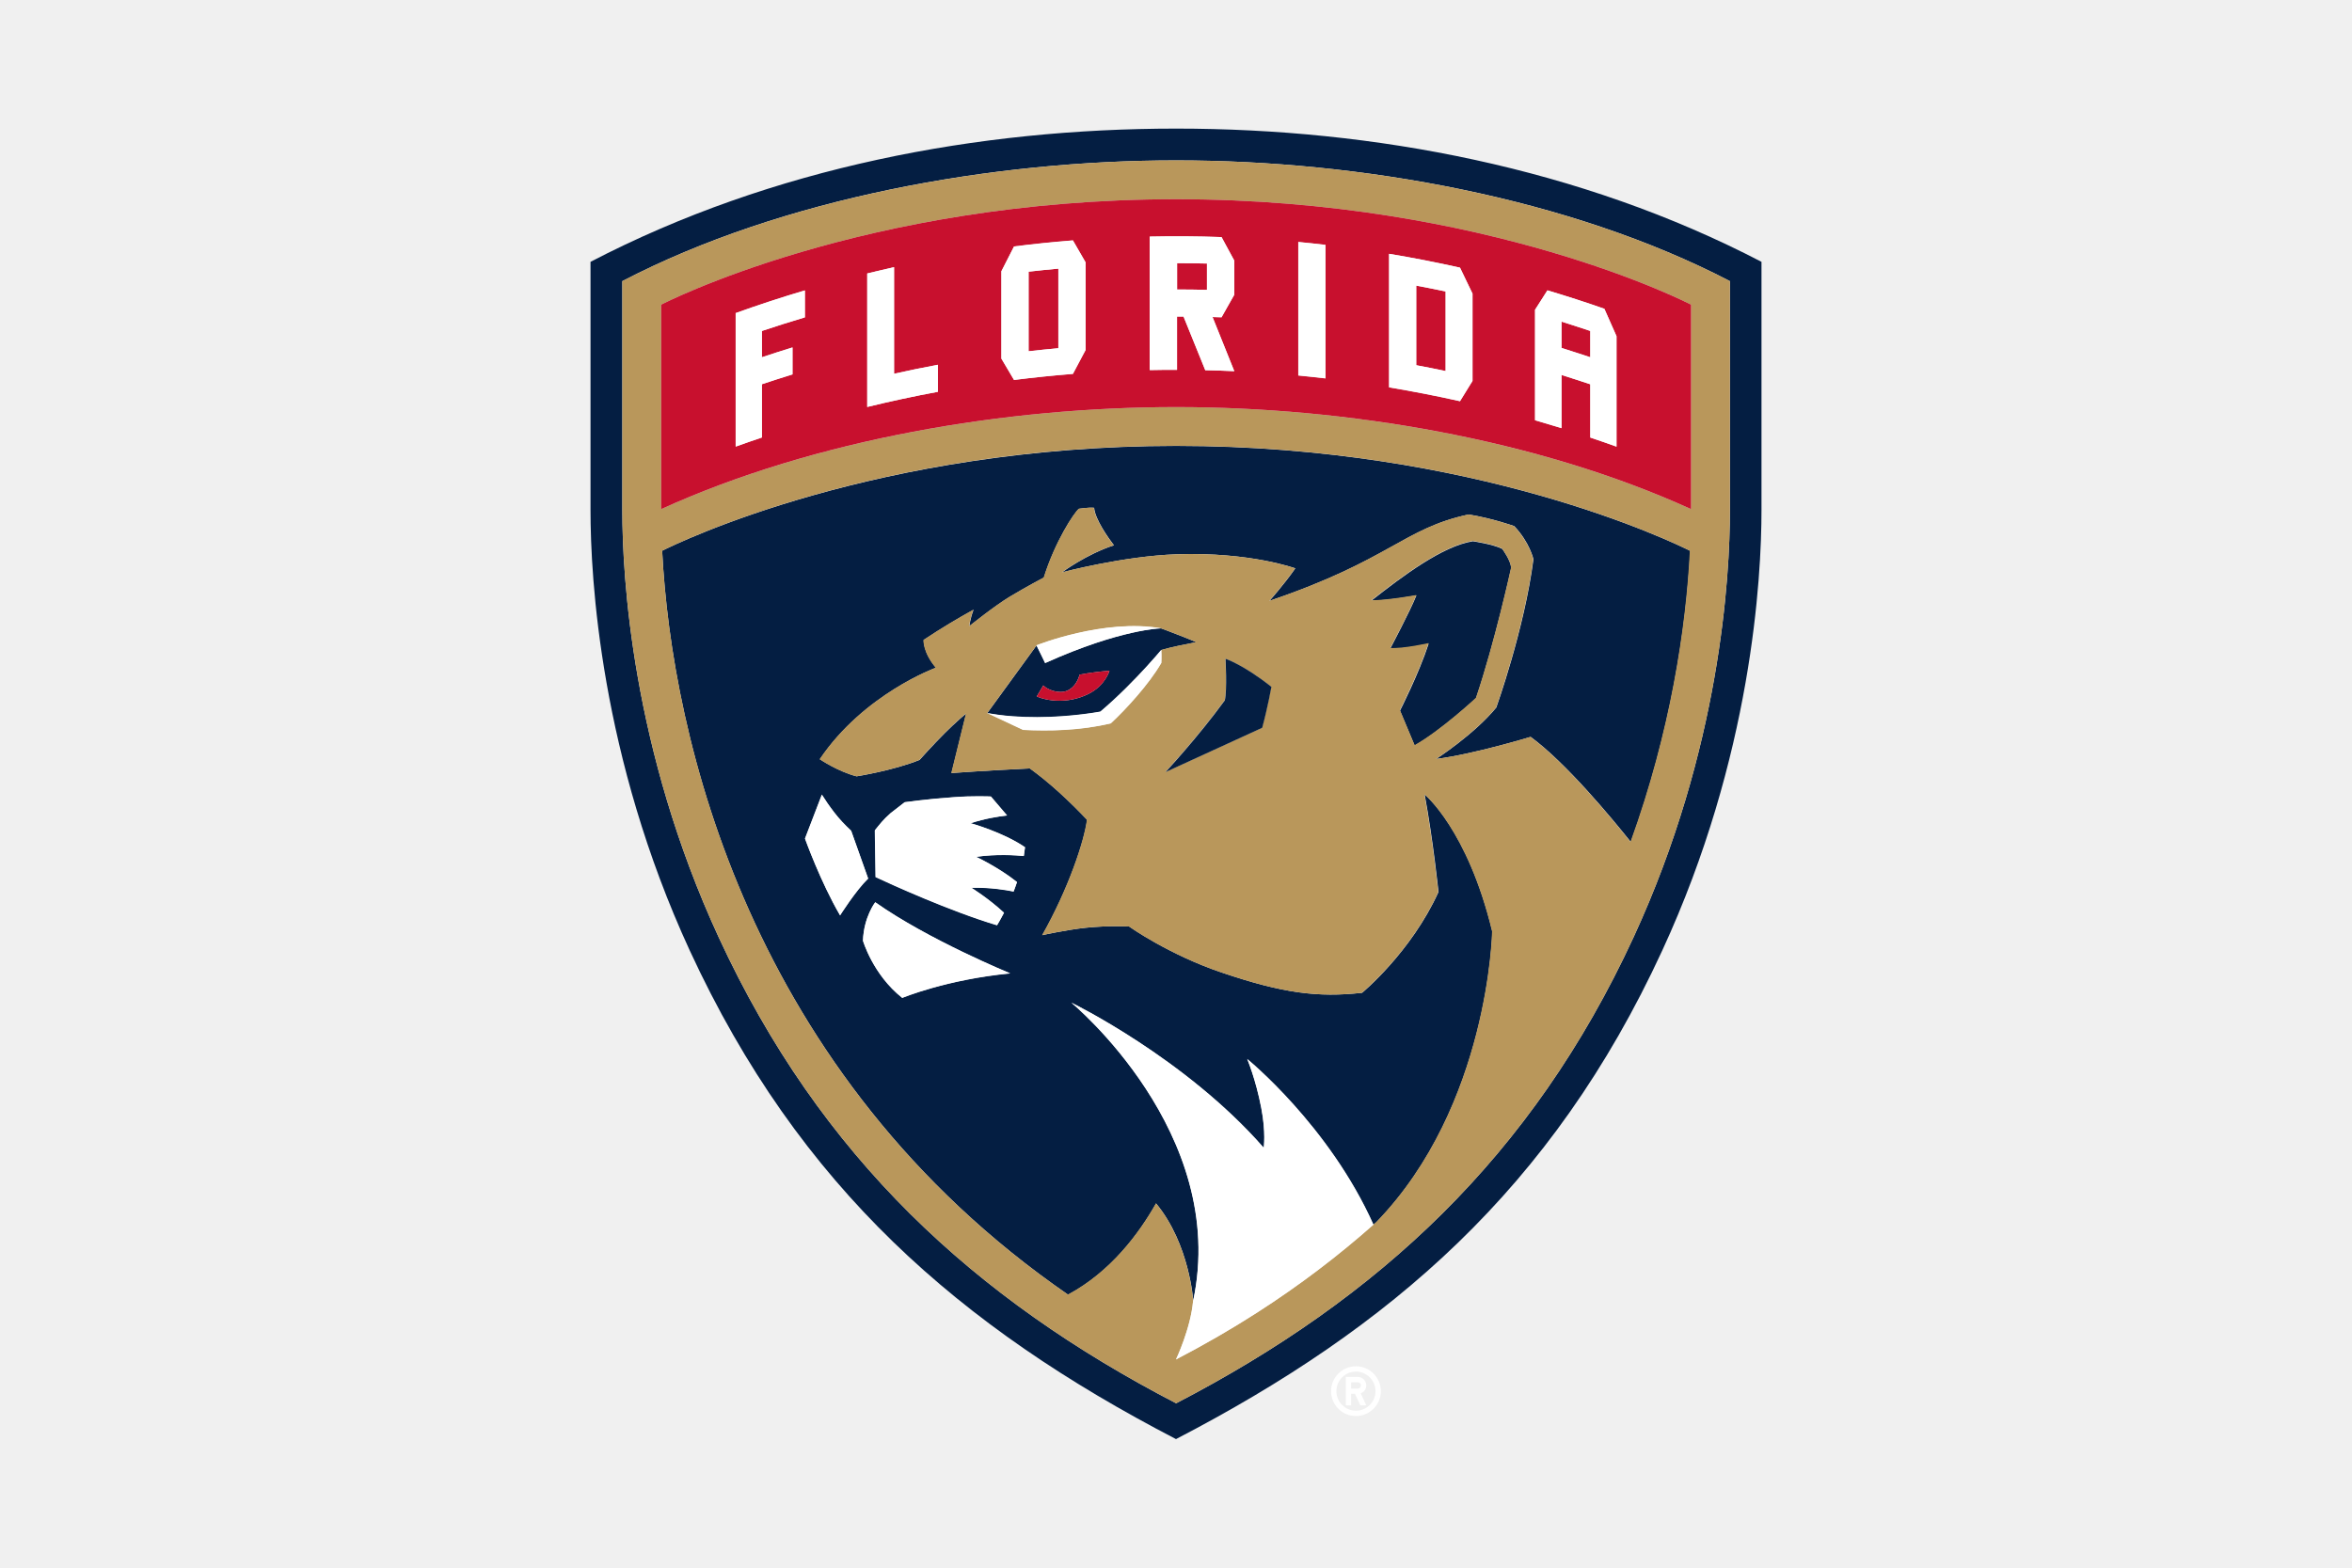
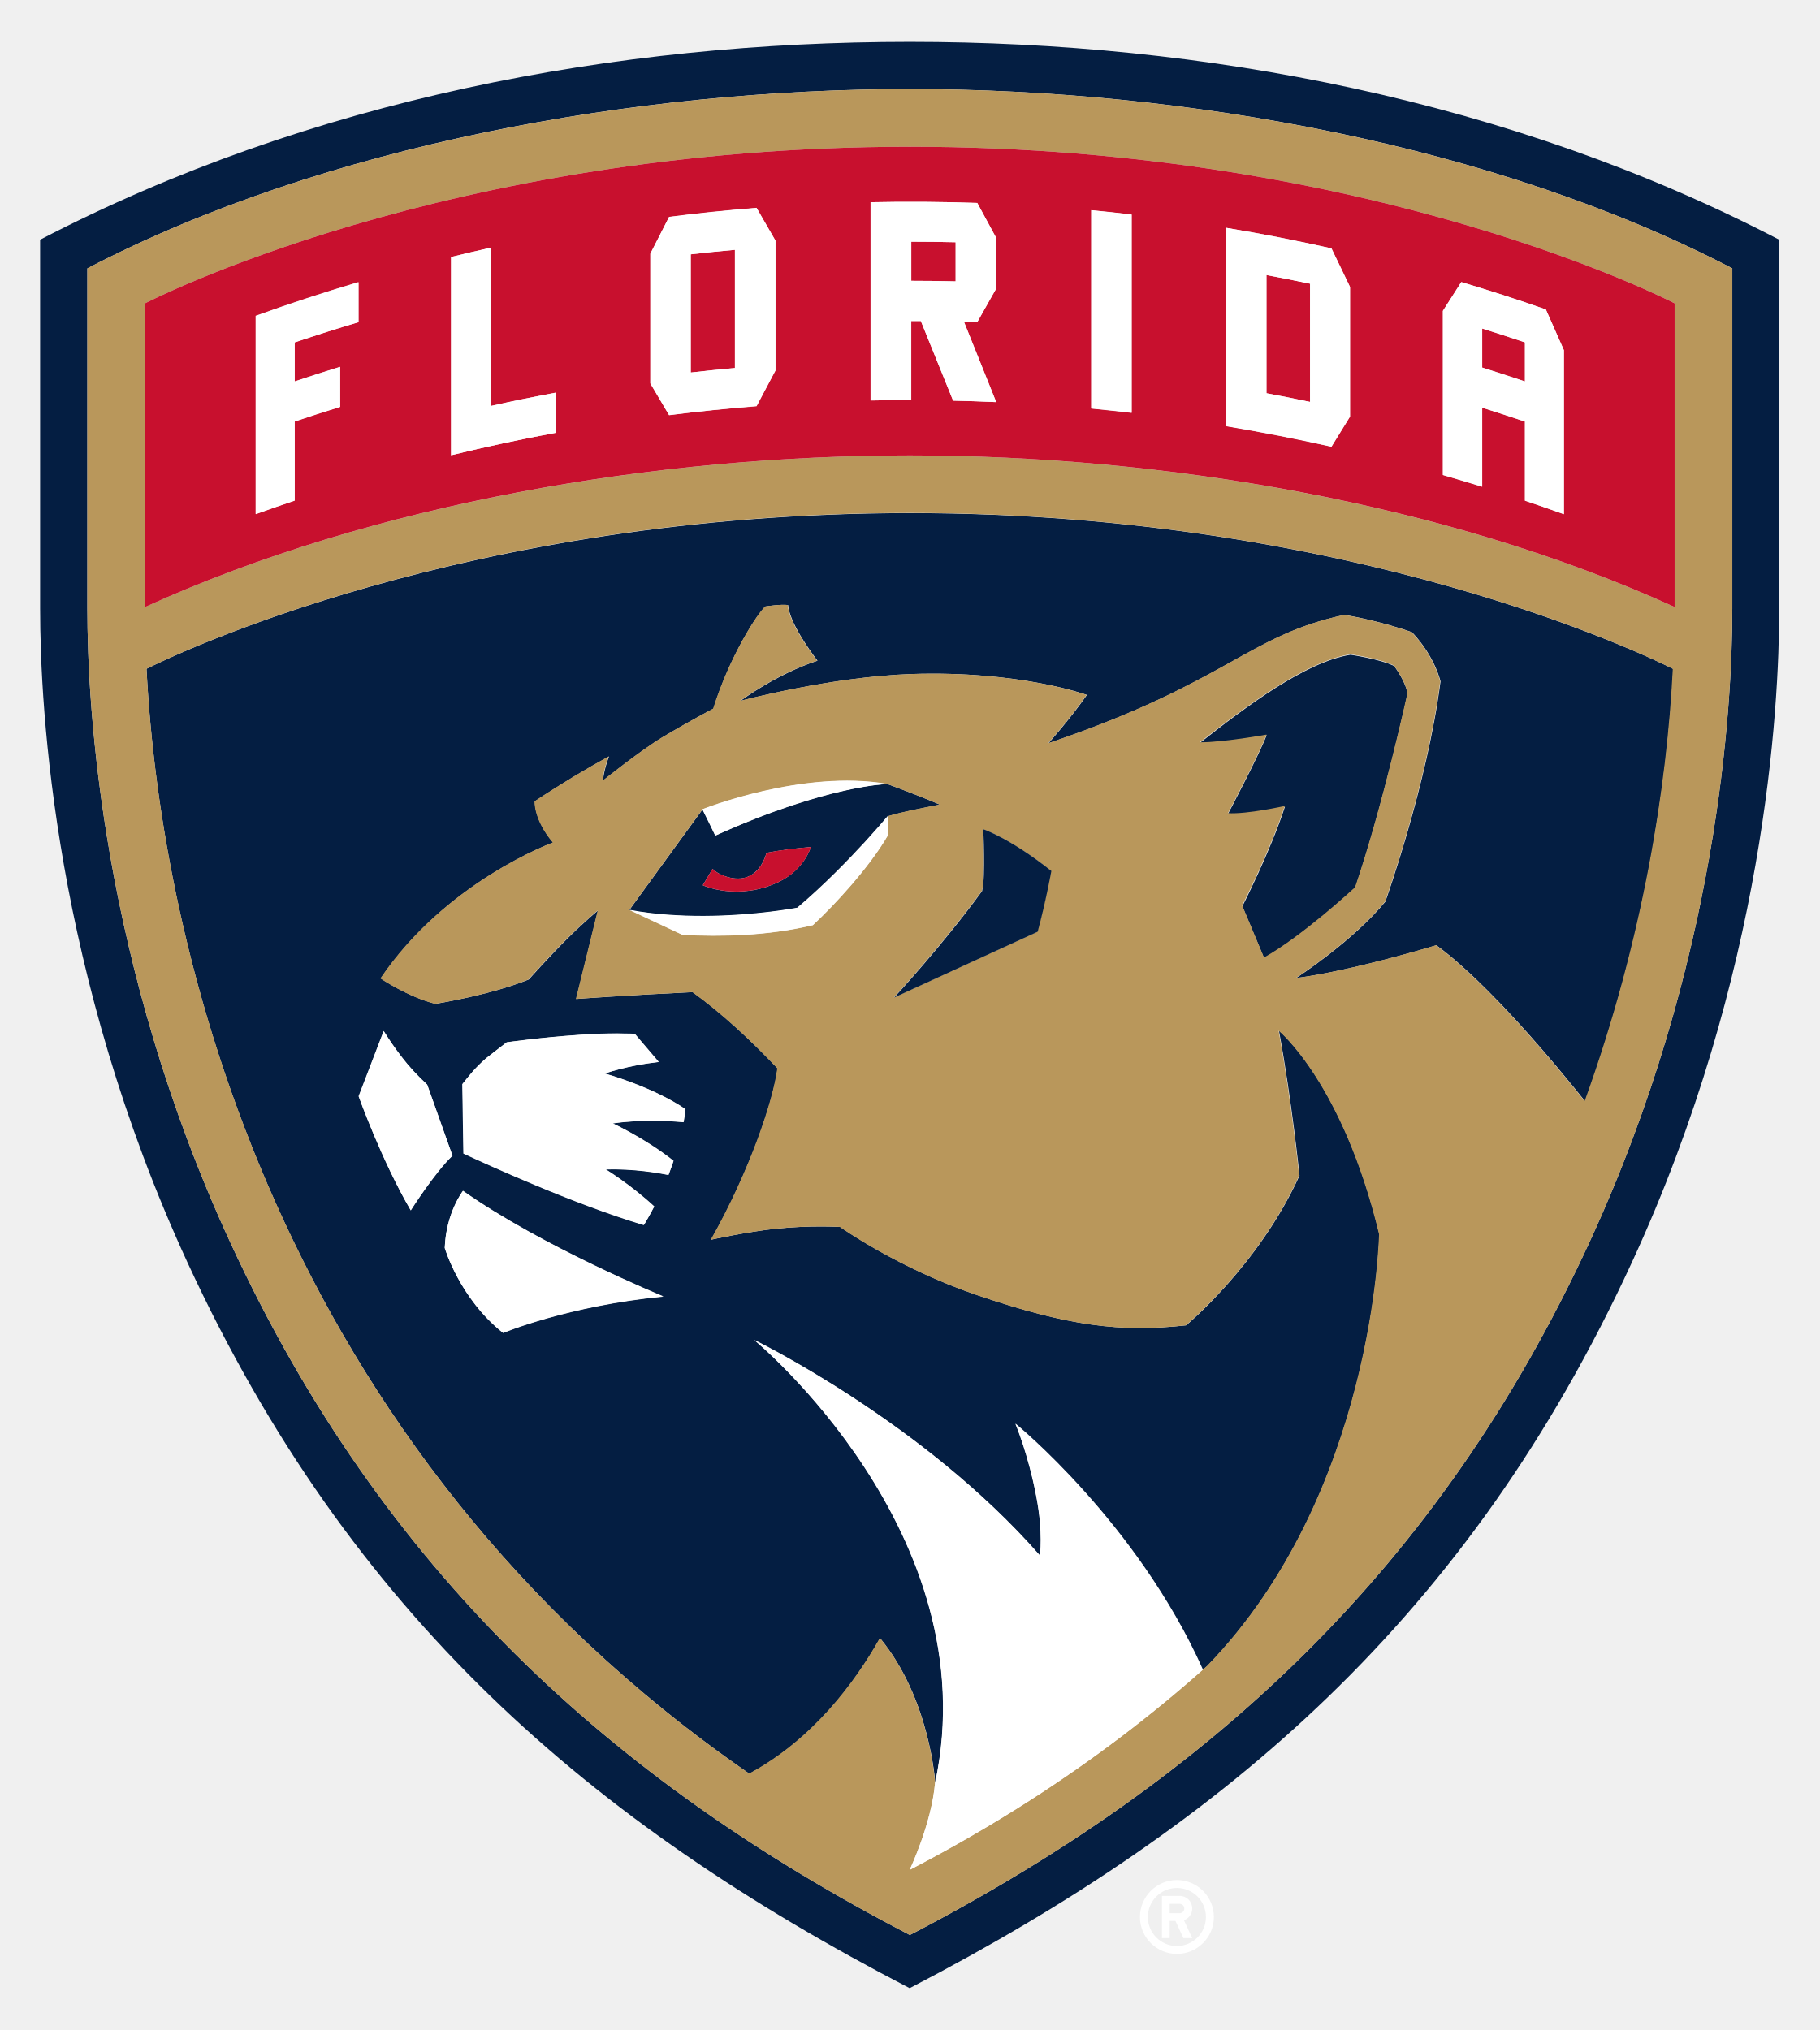
- <svg xmlns="http://www.w3.org/2000/svg" viewBox="0 0 960 640">
+ <svg xmlns="http://www.w3.org/2000/svg" viewBox="230 41 500 558">
  <path fill="#010101" d="M473.954 256.543s-2.28 0-6.79.793c4.51-.743 6.74-.793 6.79-.793" />
  <path fill="#041e42" d="M270.265 224.84c3.866 76.188 35.435 213.801 165.677 303.711 17.445-9.313 29.042-25.016 35.931-37.252 13.728 16.595 15.165 39.729 15.165 39.729 14.669-68.708-49.708-121.713-49.708-121.713s46.437 22.589 78.502 59.247c0 0 .941-6.192-.991-16.248-2.231-11.741-5.749-20.013-5.749-20.013s33.452 27.196 51.542 67.667c.396-.346.792-.743 1.238-1.09 45.942-47.506 47.231-118.641 47.231-118.641-10.011-41.512-27.605-55.927-27.605-55.927 3.519 18.973 5.65 39.828 5.65 39.828-11.201 24.669-31.173 41.165-31.173 41.165-18.04 1.981-32.313.198-57.291-8.273-21.707-7.331-37.764-18.774-37.764-18.774s-8.276-.496-17.742.495c-8.029.842-17.742 3.022-17.742 3.022 10.754-19.022 17.147-38.342 18.287-47.11-7.335-7.728-15.264-15.109-23.342-20.954-17.842.842-32.016 1.882-32.016 1.882l5.997-24.322s-4.114 3.418-8.673 7.975c-4.906 4.904-10.358 10.997-10.358 10.997-10.655 4.31-25.672 6.688-25.672 6.688-7.681-1.982-15.016-6.985-15.016-6.985 18.039-26.7 47.379-37.351 47.379-37.351-5.353-6.34-5.006-11.344-5.006-11.344 7.484-4.953 14.323-9.015 20.369-12.334-1.487 3.913-1.685 6.687-1.685 6.687s10.259-8.273 16.553-12.037c6.988-4.211 13.827-7.778 13.827-7.778 4.51-14.613 12.291-26.453 14.323-28.087 0 0 4.113-.644 6.194-.397.397 4.756 5.848 12.385 8.079 15.307-11.349 3.716-21.162 11.047-21.162 11.047s24.879-6.638 46.932-7.381c29.835-.991 48.271 5.746 48.271 5.746-4.51 6.49-10.556 13.276-10.556 13.276 49.411-16.743 54.565-29.524 81.327-35.27 9.763 1.585 18.585 4.756 18.585 4.756 6.343 6.687 7.83 13.523 7.83 13.523-3.667 28.533-15.165 60.534-15.165 60.534-9.02 10.998-24.532 21.004-24.532 21.004 15.512-1.981 38.557-9.016 38.557-9.016 14.323 10.453 33.106 33.141 40.887 42.899 16.206-44.979 22.599-87.234 24.234-118.839-6.542-3.269-87.571-42.849-209.735-42.849s-203.342 39.53-209.884 42.8m97.979 182.544c-11.993-9.512-16.008-23.332-16.008-23.332.347-9.66 5.006-15.654 5.006-15.654 21.707 15.356 55.06 29.029 55.06 29.029-26.018 2.476-44.058 10.006-44.058 10.006zm-4.708-75.445c1.784-1.387 4.163-3.27 5.749-4.459 0 0 9.466-1.337 19.774-2.031 8.029-.644 15.413-.297 15.413-.297l6.591 7.728c-3.469.396-8.97 1.238-14.867 3.17 0 0 13.133 3.616 22.202 9.809-.149 1.188-.297 2.377-.495 3.566-2.875-.297-11.102-.891-19.477.347 0 0 9.168 4.26 16.701 10.304-.446 1.337-.941 2.625-1.387 3.864-2.974-.644-9.565-1.784-17.247-1.536 0 0 6.988 4.31 13.331 10.205-1.635 3.12-2.824 5.052-2.824 5.052-19.329-5.796-43.414-16.793-49.56-19.666l-.297-19.072c2.081-2.576 3.221-4.161 6.443-7.034zm-28.1-7.53a96 96 0 0 0 4.956 7.133c2.081 2.725 4.411 5.152 6.988 7.58l6.938 19.517c-4.956 4.706-11.448 15.01-11.448 15.01-8.029-13.672-14.323-31.357-14.323-31.357l6.889-17.933zM480.05 555.053a424 424 0 0 0 33.155-19.171c-10.457 6.688-21.459 13.128-33.155 19.171" />
  <path fill="#041e42" d="M577.434 304.346c10.655-5.994 25.027-19.319 25.027-19.319 7.682-22.688 14.323-53.054 14.323-53.054 0-3.022-3.618-7.877-3.618-7.877-3.618-1.882-11.993-3.12-11.993-3.12-12.39 1.981-28.547 14.118-41.382 24.223 6.69 0 18.337-2.13 18.337-2.13-2.33 5.994-10.656 21.697-10.656 21.697 5.353.347 15.66-1.981 15.66-1.981-4.013 12.335-11.695 27.344-11.695 27.344l5.997 14.316z" />
  <path fill="#041e42" d="M241.025 106.892v101.402c0 27.642 3.965 100.511 40.54 179.819C326.218 484.81 391.884 541.777 480 587.5c87.373-45.376 153.535-102.046 198.436-199.387 36.624-79.308 40.539-152.177 40.539-179.819V106.892C645.132 68.451 560.633 52.5 480.05 52.5s-164.636 15.703-239.025 54.392m465.065 7.876v93.526c0 26.8-3.816 97.439-39.35 174.37-41.382 89.613-104.174 147.373-186.69 190.223-82.17-42.652-145.16-100.313-186.69-190.223-35.534-76.931-39.35-147.57-39.35-174.37v-93.526c65.319-33.982 150.809-49.29 226.04-49.29s160.572 15.258 226.04 49.29" />
  <path fill="#041e42" d="M488.227 262.141c-1.685-.694-3.37-1.437-5.055-2.081-4.956-1.981-9.218-3.517-9.218-3.517s-2.28 0-6.789.793a95 95 0 0 0-5.204 1.04c-7.93 1.783-19.774 5.3-35.386 12.335l-1.486-3.072-2.032-4.111-20.121 27.641c6.839 1.288 13.876 1.685 20.418 1.685 14.273-.05 25.821-2.279 25.821-2.279 7.483-6.291 14.124-13.127 18.634-18.131 1.536-1.634 2.775-3.12 3.816-4.26a207 207 0 0 0 2.428-2.823c4.659-1.338 8.326-1.982 14.174-3.171zm-44.058 21.202c-11.349 5.498-21.013.99-21.013.99s1.437-2.378 2.676-4.508c1.636 1.734 6.245 3.567 9.664 2.18 3.37-1.387 4.708-4.904 5.154-6.588 3.767-.694 7.93-1.239 12.192-1.586 0 0-1.685 6.093-8.673 9.512" />
  <path fill="#b9975b" d="M467.809 272.345c-4.56 4.954-11.151 11.79-18.634 18.131 0 0-11.498 2.229-25.821 2.278 14.273-.049 25.821-2.278 25.821-2.278 7.483-6.291 14.124-13.128 18.634-18.131M426.575 270.661l-1.487-3.071z" />
  <path fill="#b9975b" d="M254.009 208.294c0 26.799 3.816 97.439 39.351 174.37 41.53 89.91 104.471 147.571 186.69 190.222 82.516-42.849 145.308-100.609 186.69-190.222 35.534-76.931 39.35-147.571 39.35-174.37v-93.526c-65.468-34.032-151.107-49.29-226.04-49.29s-160.721 15.308-226.041 49.29zM665.55 343.728c-7.781-9.759-26.564-32.447-40.886-42.899 0 0-22.996 7.034-38.557 9.016 0 0 15.512-10.007 24.532-21.004 0 0 11.497-32.05 15.165-60.534 0 0-1.487-6.836-7.831-13.524 0 0-8.821-3.17-18.584-4.755-26.763 5.746-31.917 18.526-81.327 35.27 0 0 6.095-6.836 10.556-13.276 0 0-18.387-6.737-48.271-5.746-22.054.743-46.933 7.381-46.933 7.381s9.813-7.381 21.162-11.047c-2.23-2.923-7.682-10.502-8.078-15.307-2.131-.248-6.195.396-6.195.396-1.982 1.685-9.763 13.524-14.323 28.088 0 0-6.839 3.616-13.827 7.777-6.244 3.765-16.553 12.038-16.553 12.038s.199-2.774 1.685-6.688c-6.046 3.319-12.885 7.381-20.368 12.335 0 0-.347 5.003 5.005 11.344 0 0-29.339 10.65-47.379 37.351 0 0 7.335 5.003 15.017 6.985 0 0 15.016-2.329 25.672-6.688 0 0 5.402-6.093 10.357-10.997 4.56-4.558 8.673-7.976 8.673-7.976l-5.996 24.323s14.174-1.04 32.015-1.882c8.078 5.845 16.008 13.176 23.342 20.954-1.139 8.768-7.533 28.087-18.287 47.11 0 0 9.714-2.131 17.742-3.022 9.516-.991 17.743-.496 17.743-.496s16.106 11.443 37.764 18.775c24.978 8.471 39.3 10.254 57.29 8.273 0 0 20.022-16.496 31.173-41.166 0 0-2.18-20.855-5.65-39.827 0 0 17.594 14.415 27.605 55.927 0 0-1.288 71.185-47.23 118.641-.396.347-.793.743-1.239 1.09-14.224 12.632-29.983 24.669-47.379 35.815A401 401 0 0 1 480 554.954s5.997-12.582 6.988-23.926c0 0-1.437-23.184-15.165-39.779-6.889 12.236-18.535 27.89-35.931 37.252-130.143-89.81-161.712-227.424-165.627-303.662 6.542-3.269 87.571-42.849 209.735-42.849s203.243 39.53 209.735 42.849c-1.586 31.654-7.979 73.86-24.234 118.84zm-98.127-79.111s8.326-15.653 10.655-21.697c0 0-11.696 2.13-18.337 2.13 12.836-10.056 28.992-22.192 41.382-24.223 0 0 8.376 1.238 11.993 3.121 0 0 3.618 4.854 3.618 7.876 0 0-6.641 30.416-14.322 53.054 0 0-14.323 13.326-25.028 19.32l-5.996-14.317s7.681-15.009 11.695-27.344c0 0-10.357 2.328-15.66 1.981zm-93.42.694c.149 3.022 0 5.35 0 5.35-5.005 8.669-14.521 19.022-20.616 24.669-12.737 3.022-25.176 3.171-35.782 2.675l-14.67-6.885 20.121-27.642s27.605-10.997 50.898-6.935c0 0 4.262 1.536 9.218 3.517 1.635.644 3.37 1.338 5.055 2.081-5.848 1.188-9.515 1.832-14.174 3.17-.248.248-1.09 1.288-2.428 2.824a219 219 0 0 0 2.428-2.824zm25.87 20.607c.992-4.062.298-16.991.298-16.991s7.335 2.427 18.684 11.443c0 0-1.487 8.322-3.767 16.744l-39.449 18.081s13.133-14.168 24.185-29.277zm-230.005-161.54S352.583 81.33 480.05 81.33s210.181 43.048 210.181 43.048v83.47c-63.04-28.682-141.145-41.661-210.181-41.661s-147.241 13.029-210.182 41.661z" />
  <path fill="#c8102e" d="M435.496 282.005c-3.419 1.387-8.028-.446-9.664-2.179-1.239 2.13-2.676 4.507-2.676 4.507s9.664 4.508 21.013-.99c6.988-3.369 8.673-9.511 8.673-9.511-4.262.346-8.475.842-12.192 1.585-.446 1.684-1.734 5.201-5.154 6.588M690.231 207.848v-83.47S607.517 81.331 480.05 81.331s-210.181 43.047-210.181 43.047v83.47c62.94-28.632 140.897-41.66 210.181-41.66s147.142 12.978 210.181 41.66m-63.684-81.389c1.685-2.675 3.37-5.301 5.055-7.926 7.781 2.328 15.562 4.805 23.244 7.53 1.635 3.715 3.32 7.43 4.956 11.195v45.079a459 459 0 0 0-10.705-3.716v-21.746c-3.915-1.288-7.83-2.576-11.746-3.815v21.747c-3.617-1.09-7.186-2.18-10.804-3.22zm-59.57-22.837a489 489 0 0 1 28.943 5.647c1.685 3.518 3.419 7.035 5.104 10.601v35.667c-1.685 2.725-3.419 5.499-5.104 8.273a573 573 0 0 0-28.943-5.647zm-37.07-4.805c3.717.347 7.434.743 11.101 1.189v54.491c-3.717-.446-7.434-.793-11.101-1.189zm-201.41 30.713c-5.848 1.734-11.696 3.616-17.544 5.548v10.75a609 609 0 0 1 12.489-4.013v10.998a521 521 0 0 0-12.489 4.012v21.747a458 458 0 0 0-10.704 3.715v-54.491a508 508 0 0 1 28.248-9.263zm54.318 30.416a524 524 0 0 0-28.844 6.192v-54.491a881 881 0 0 1 10.953-2.576v43.494c5.947-1.338 11.894-2.527 17.891-3.666zm60.313-17.09-5.203 9.808c-8.029.644-16.058 1.436-24.037 2.477-1.734-2.923-3.419-5.846-5.154-8.719v-35.666c1.735-3.369 3.42-6.737 5.154-10.106a556 556 0 0 1 24.037-2.477c1.734 3.022 3.469 5.994 5.203 9.016zm26.118-46.268a527 527 0 0 1 29.339.198c1.735 3.17 3.469 6.39 5.204 9.61v13.92l-5.204 9.214c-1.239 0-2.428-.099-3.667-.099 2.973 7.332 5.897 14.713 8.871 22.094-3.965-.199-7.93-.298-11.845-.397-2.973-7.331-5.897-14.613-8.871-21.895h-2.627v21.747c-3.716 0-7.433 0-11.15.099V96.588z" />
  <path fill="#c8102e" d="M492.638 107.585a501 501 0 0 0-12.192-.148v10.749q6.096 0 12.192.149zM649.097 135.078a1069 1069 0 0 0-11.746-3.814v10.749c3.915 1.239 7.831 2.477 11.746 3.815zM578.029 149.097c4.014.743 8.029 1.536 11.993 2.378v-32.496a569 569 0 0 0-11.993-2.378zM419.835 143.4c4.064-.446 8.078-.891 12.142-1.238v-32.496c-4.064.346-8.128.792-12.142 1.238z" />
  <path fill="#fff" d="M480.446 129.233h2.627c2.973 7.282 5.897 14.564 8.871 21.895 3.965.099 7.929.198 11.845.397-2.974-7.381-5.898-14.762-8.872-22.094 1.239 0 2.429.05 3.668.099l5.204-9.214v-13.92c-1.735-3.22-3.47-6.39-5.204-9.61a527 527 0 0 0-29.339-.198v54.491c3.717-.099 7.434-.099 11.151-.099v-21.747zm0-21.796q6.096 0 12.192.148v10.75a501 501 0 0 0-12.192-.149zM364.923 109.071c-3.667.793-7.285 1.685-10.952 2.576v54.491a524 524 0 0 1 28.843-6.192v-10.997c-5.996 1.089-11.943 2.328-17.891 3.665zM300.298 182.337a456 456 0 0 1 10.705-3.716v-21.746a609 609 0 0 1 12.489-4.013v-10.997a524 524 0 0 0-12.489 4.012v-10.749c5.798-1.932 11.646-3.814 17.544-5.548v-10.997a536 536 0 0 0-28.249 9.263zM637.351 153.06c3.916 1.238 7.831 2.477 11.746 3.814v21.747a458 458 0 0 1 10.705 3.715v-45.078c-1.636-3.716-3.321-7.48-4.956-11.196a552 552 0 0 0-23.244-7.529c-1.685 2.625-3.37 5.3-5.055 7.926v45.078a692 692 0 0 1 10.804 3.22V153.01zm0-21.747c3.916 1.239 7.831 2.477 11.746 3.815v10.749c-3.915-1.288-7.83-2.576-11.746-3.814zM413.888 100.6c-1.734 3.369-3.419 6.737-5.154 10.106v35.667c1.735 2.922 3.42 5.795 5.154 8.718a556 556 0 0 1 24.036-2.477l5.204-9.808v-35.667a1438 1438 0 0 0-5.204-9.016c-8.028.644-16.057 1.437-24.036 2.477m18.089 41.562c-4.064.347-8.127.793-12.142 1.238v-32.496c4.064-.446 8.078-.892 12.142-1.238zM541.008 99.957a445 445 0 0 0-11.102-1.19v54.491c3.717.347 7.434.743 11.102 1.189zM601.024 155.537V119.87c-1.685-3.517-3.42-7.084-5.105-10.601a574 574 0 0 0-28.942-5.647v54.491a488 488 0 0 1 28.942 5.647c1.685-2.774 3.42-5.499 5.105-8.273zm-10.953-4.062a569 569 0 0 0-11.993-2.378v-32.496a462 462 0 0 1 11.993 2.378zM342.919 373.698s6.492-10.254 11.448-15.009l-6.938-19.518c-2.627-2.427-4.907-4.855-6.988-7.579-1.982-2.527-3.618-5.003-4.956-7.134l-6.889 17.933s6.344 17.685 14.323 31.357zM352.236 384.002s4.015 13.821 16.008 23.332c0 0 18.04-7.48 44.058-10.006 0 0-33.353-13.673-55.06-29.029 0 0-4.659 5.994-5.006 15.654zM449.175 290.476s-11.498 2.229-25.821 2.279c-6.492 0-13.579-.397-20.418-1.684l14.669 6.885c10.606.496 22.996.347 35.782-2.675 6.096-5.647 15.611-16 20.617-24.669 0 0 .148-2.329 0-5.35-.248.247-1.091 1.288-2.429 2.823a250 250 0 0 1-3.816 4.261c-4.559 4.953-11.151 11.789-18.634 18.13zM406.95 377.711s1.189-1.883 2.825-5.053c-6.344-5.895-13.332-10.205-13.332-10.205 7.682-.198 14.273.942 17.247 1.536a70 70 0 0 0 1.388-3.864c-7.583-6.043-16.702-10.303-16.702-10.303 8.376-1.239 16.602-.595 19.477-.347.198-1.189.347-2.378.495-3.567-9.019-6.192-22.202-9.808-22.202-9.808 5.897-1.932 11.399-2.774 14.868-3.171l-6.592-7.727s-7.434-.347-15.413.297c-10.308.693-19.774 2.031-19.774 2.031-1.586 1.189-3.965 3.071-5.749 4.458-3.221 2.873-4.361 4.459-6.442 7.034l.297 19.072c6.145 2.873 30.231 13.871 49.559 19.666z" />
  <path fill="#041e42" d="M518.904 280.37c-11.349-9.015-18.684-11.443-18.684-11.443s.694 12.88-.297 16.991c-11.002 15.109-24.185 29.277-24.185 29.277l39.449-18.081c2.28-8.421 3.767-16.744 3.767-16.744z" />
  <path fill="#fff" d="M509.042 432.35s3.519 8.273 5.749 20.013c1.933 10.056.991 16.248.991 16.248-32.015-36.657-78.502-59.246-78.502-59.246s64.378 53.004 49.708 121.712c-.991 11.344-6.988 23.927-6.988 23.927a424 424 0 0 0 33.155-19.171c17.396-11.196 33.155-23.233 47.379-35.815-18.04-40.472-51.542-67.668-51.542-67.668zM426.575 270.661c15.612-7.034 27.407-10.551 35.386-12.334a96 96 0 0 1 5.204-1.041c4.509-.743 6.789-.792 6.789-.792-23.293-4.112-50.897 6.935-50.897 6.935l2.032 4.111 1.486 3.072zM543.288 567.933c0 5.598 4.559 10.155 10.159 10.155s10.16-4.557 10.16-10.155-4.559-10.155-10.16-10.155-10.159 4.557-10.159 10.155m18.138 0c0 4.409-3.568 7.975-7.979 7.975s-7.979-3.566-7.979-7.975 3.569-7.976 7.979-7.976 7.979 3.567 7.979 7.976" />
  <path fill="#fff" d="M549.284 573.729h2.181v-4.706h1.586l2.18 4.706h2.429l-2.28-4.904c1.338-.496 2.28-1.734 2.28-3.22 0-1.932-1.537-3.468-3.42-3.468h-4.906v11.592zm2.181-9.412h2.726c.693 0 1.288.545 1.288 1.288s-.595 1.288-1.288 1.288h-2.726z" />
</svg>
